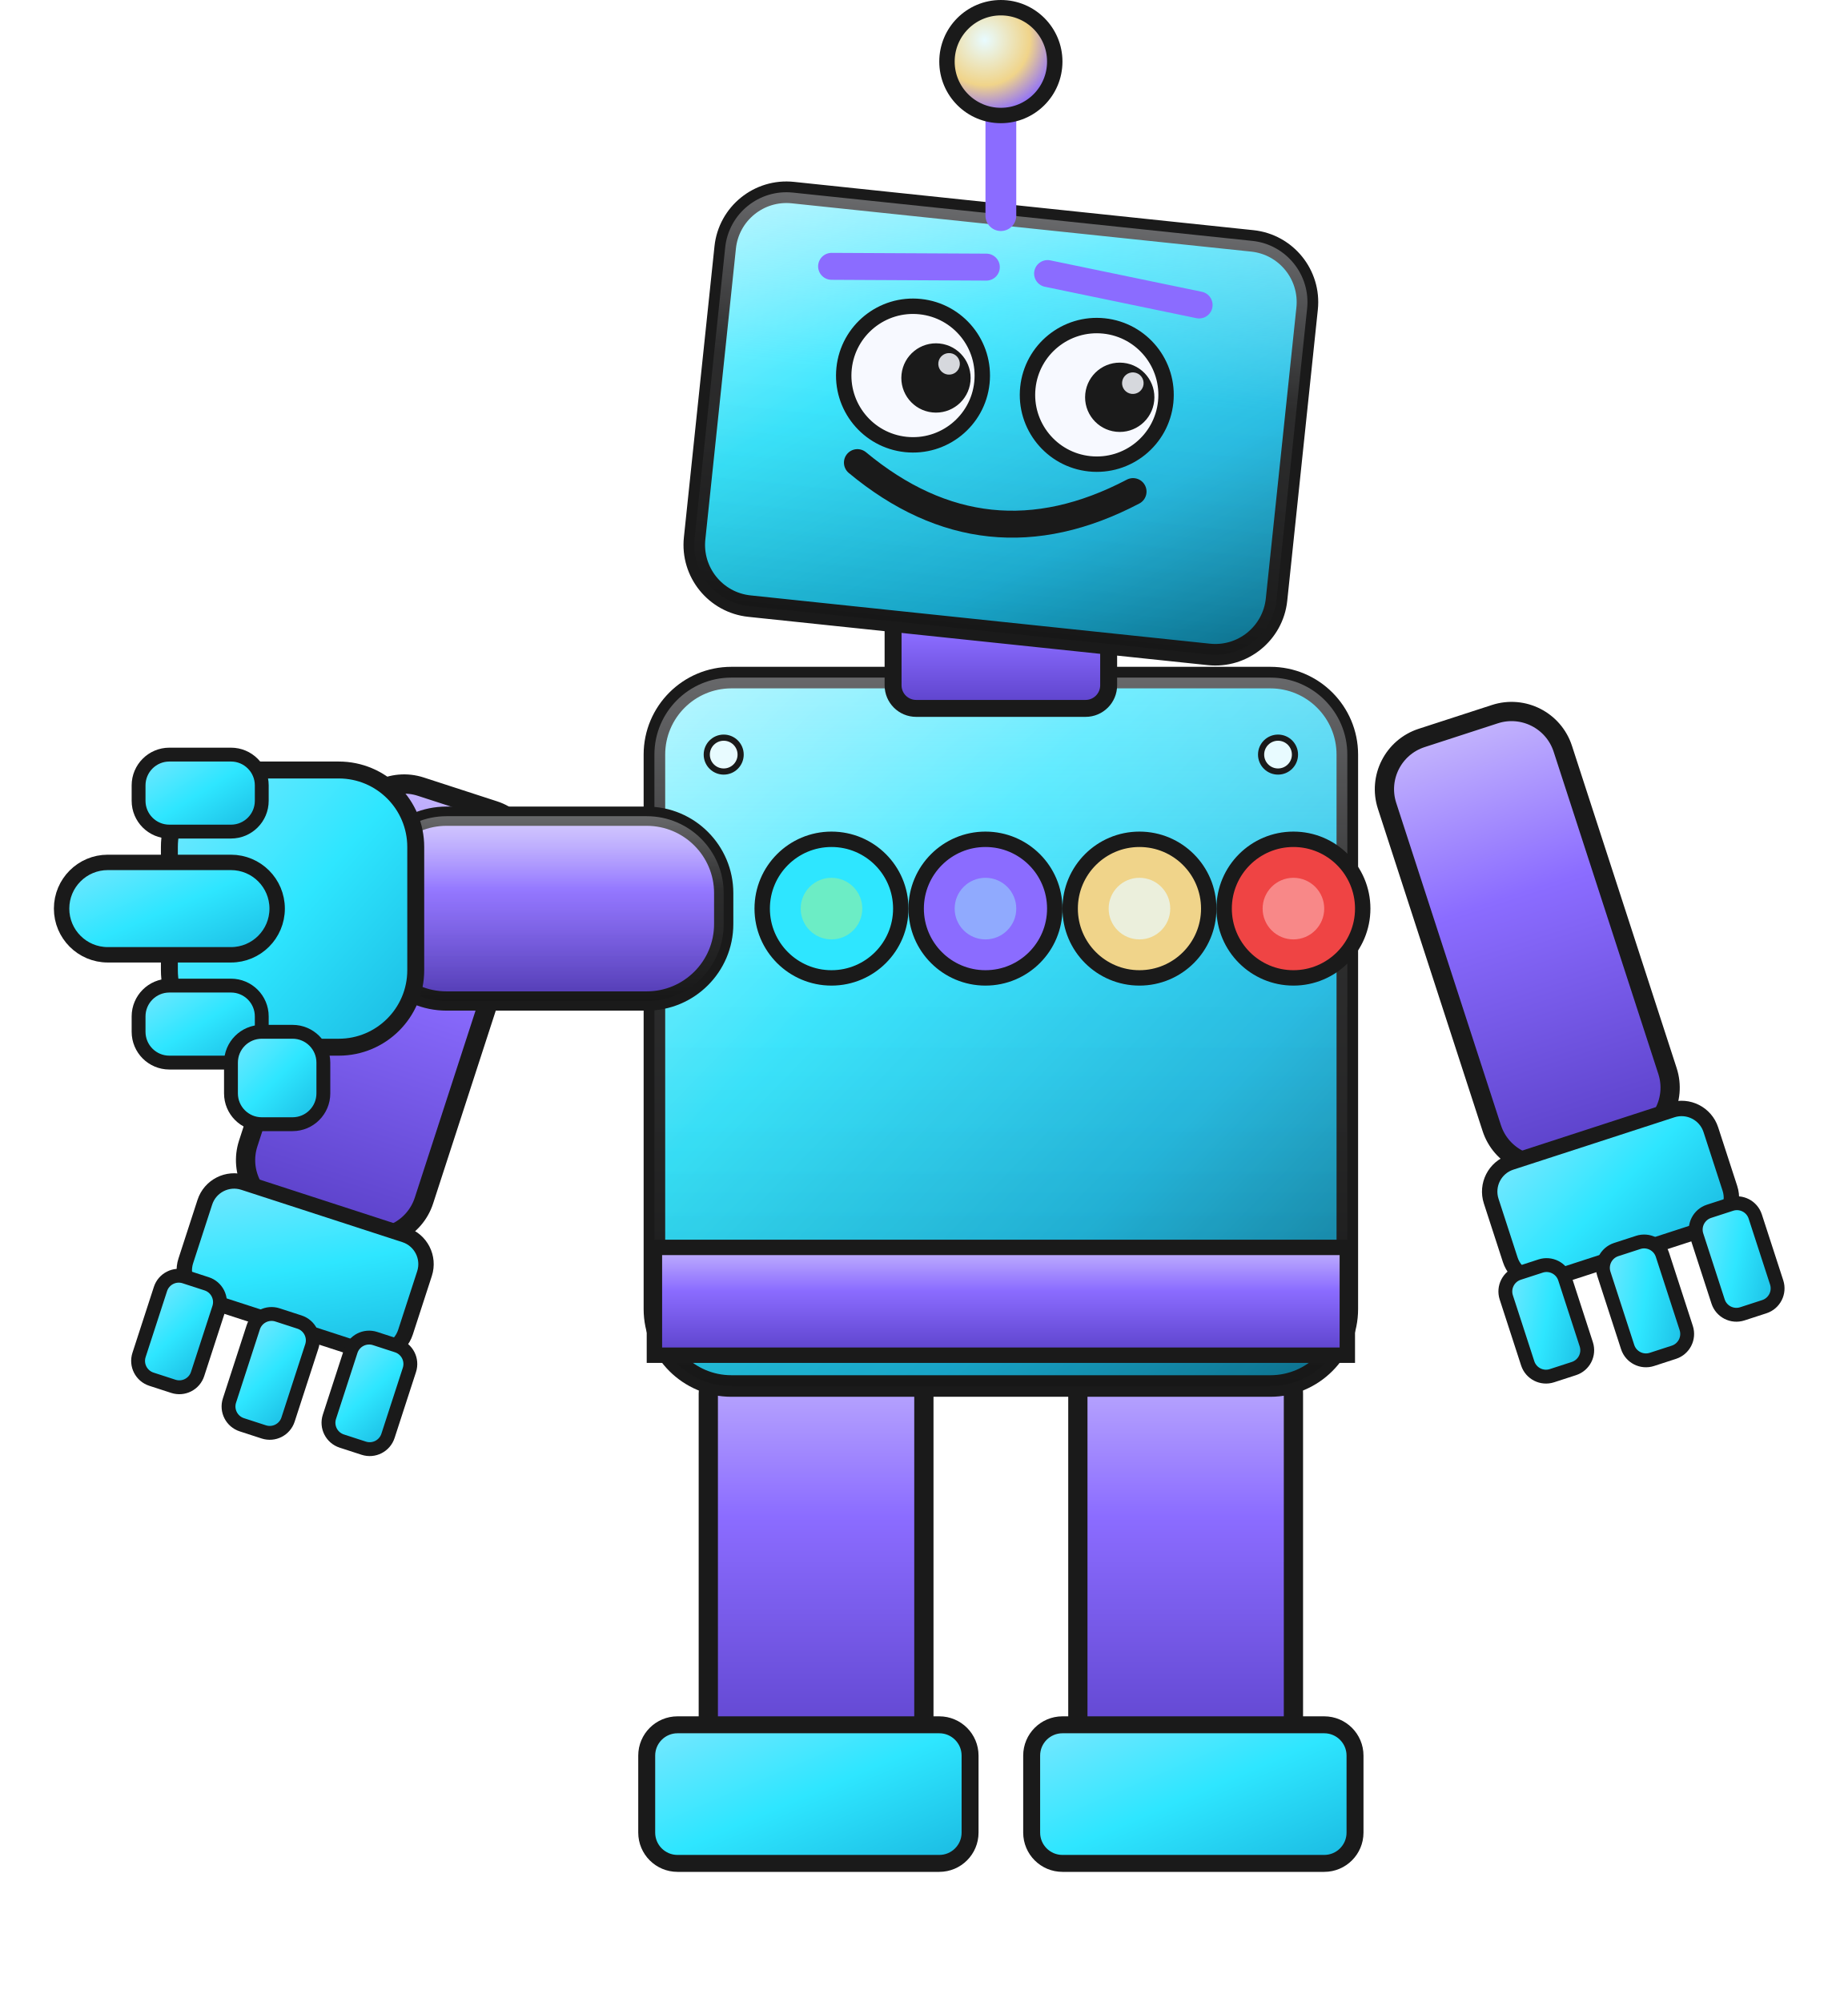
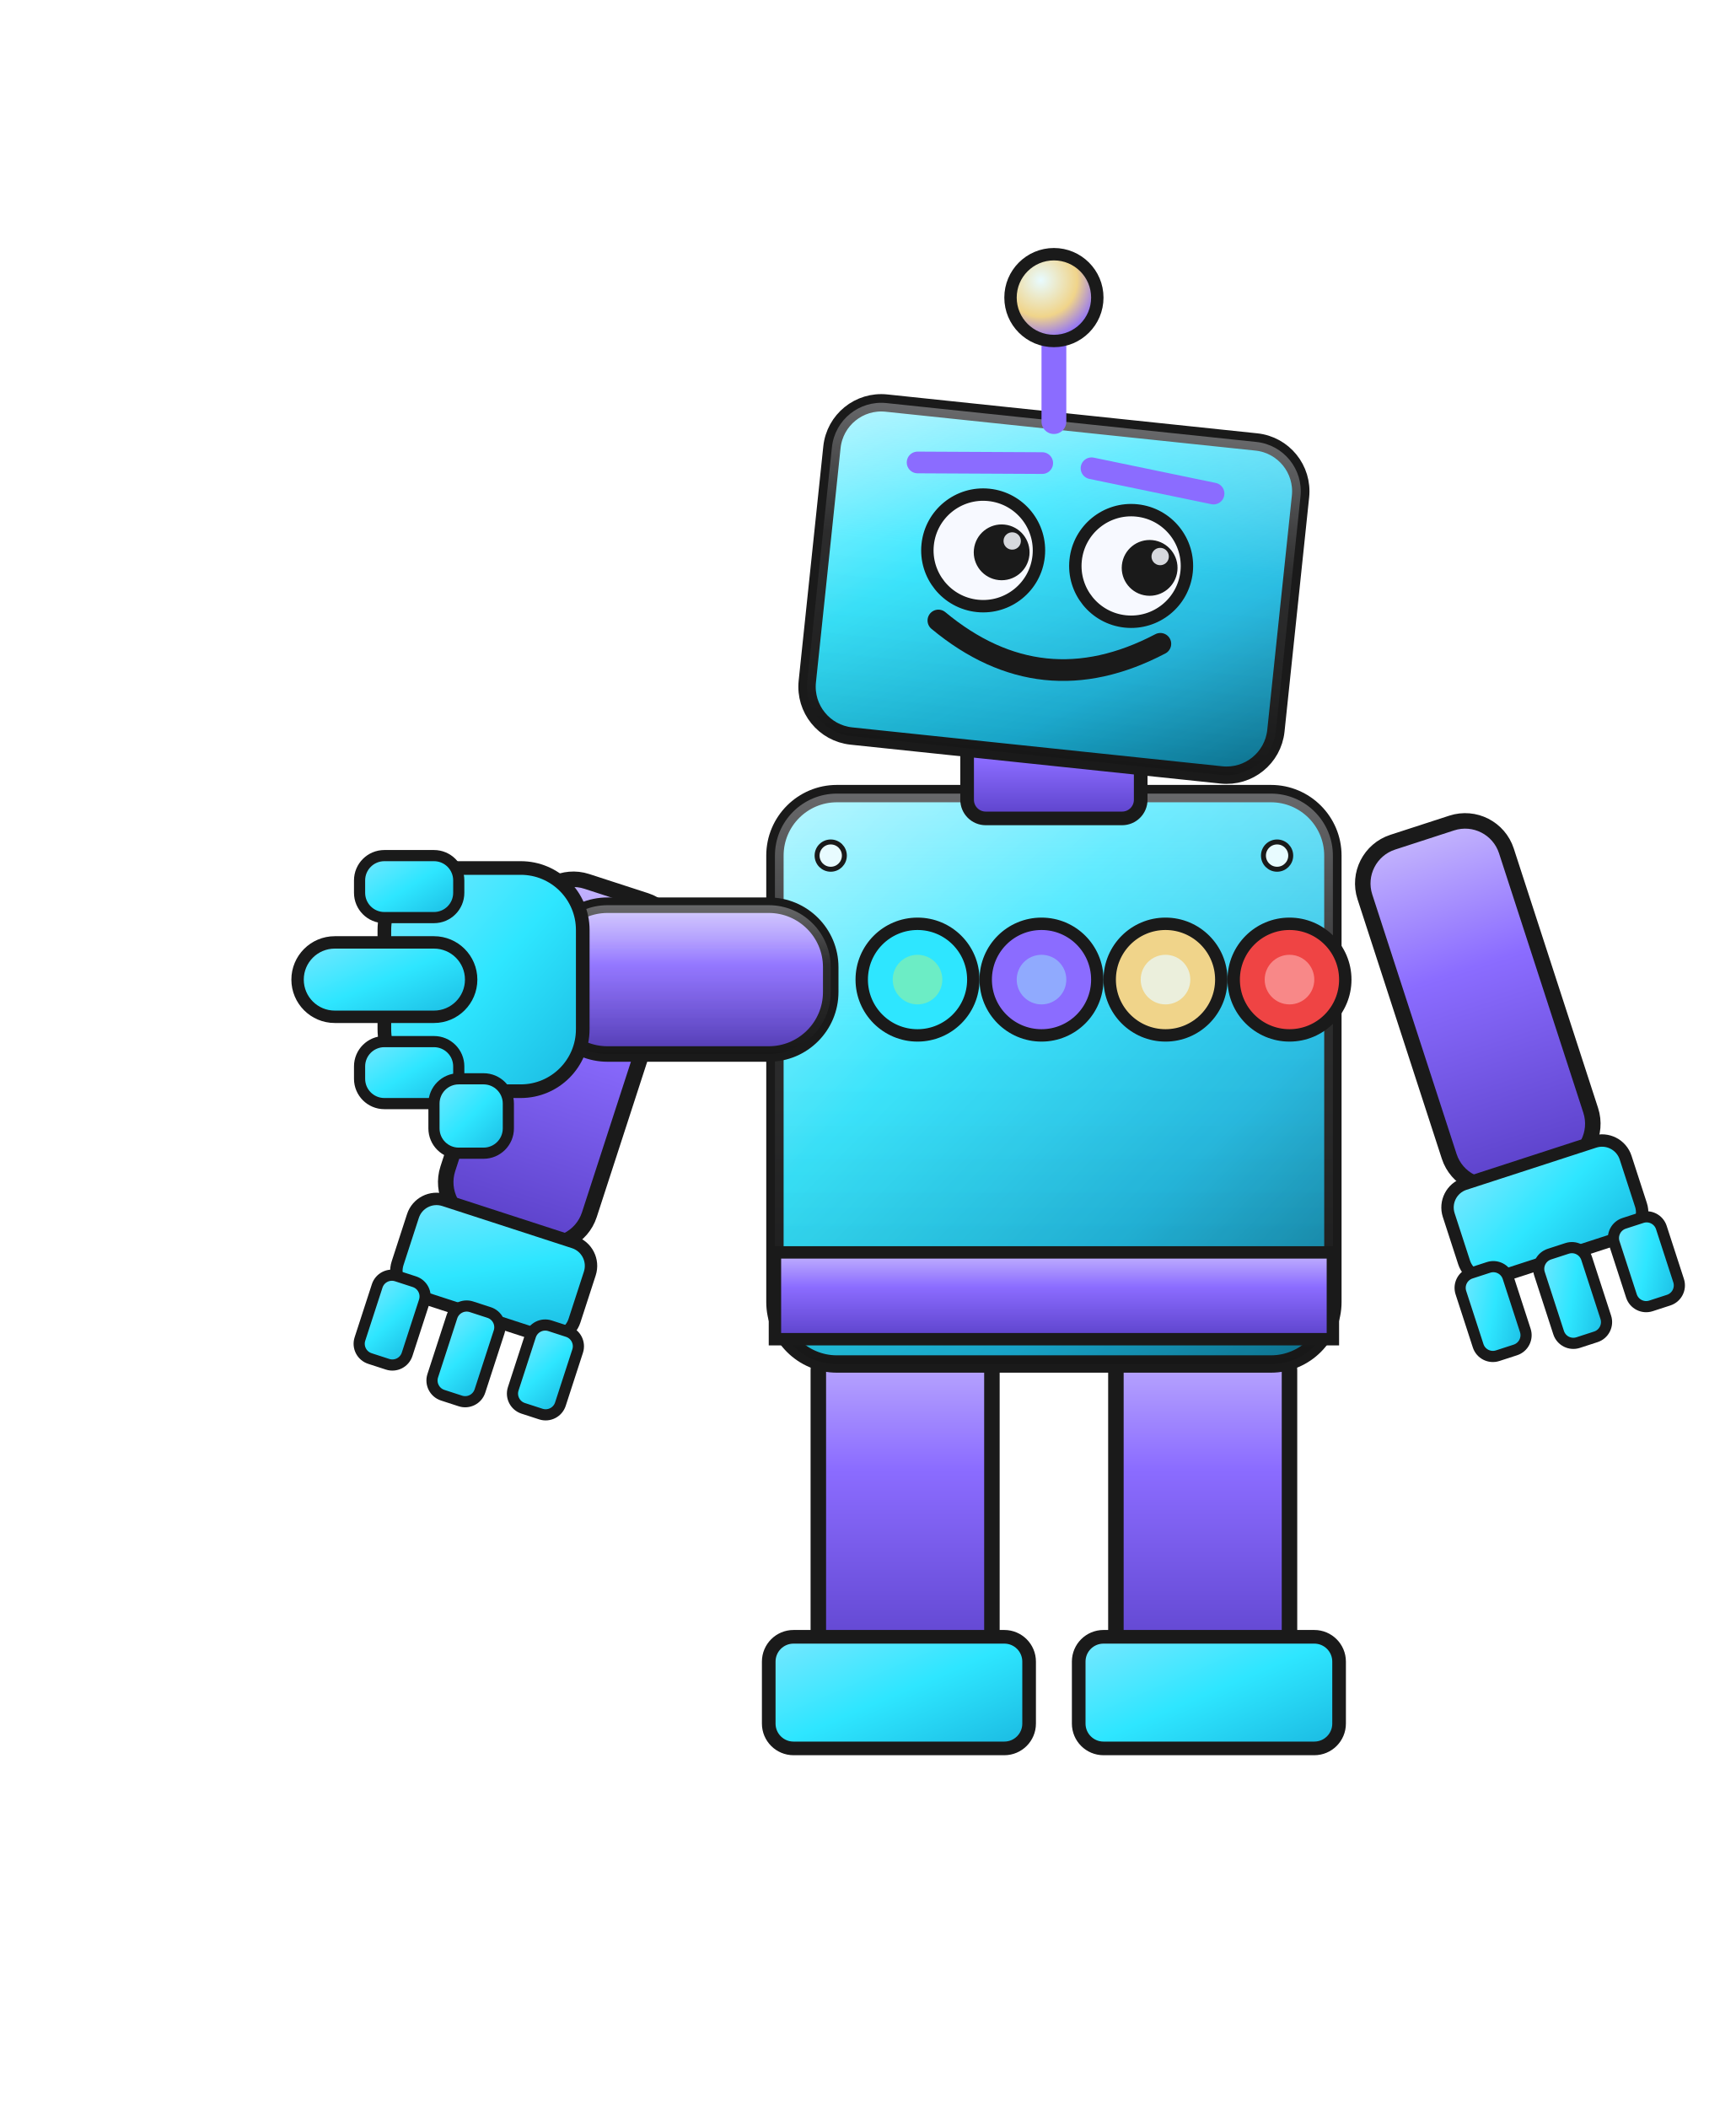
- <svg xmlns="http://www.w3.org/2000/svg" overflow="visible" viewBox="0 0 240 260" fill="none" role="img" aria-label="BertyBot pointing">
+ <svg xmlns="http://www.w3.org/2000/svg" viewBox="-40 -40 280 340" overflow="visible" fill="none" role="img" aria-label="BertyBot pointing">
  <defs>
    <linearGradient id="ptBody" x1="0%" y1="0%" x2="100%" y2="100%">
      <stop offset="0%" stop-color="#9af4ff" />
      <stop offset="35%" stop-color="#2ee6ff" />
      <stop offset="70%" stop-color="#1ab8e0" />
      <stop offset="100%" stop-color="#0d7a9a" />
    </linearGradient>
    <linearGradient id="ptRed" x1="0%" y1="0%" x2="0%" y2="100%">
      <stop offset="0%" stop-color="#c4b5fd" />
      <stop offset="40%" stop-color="#8b6cff" />
      <stop offset="100%" stop-color="#5b41c9" />
    </linearGradient>
    <linearGradient id="ptHand" x1="0%" y1="0%" x2="100%" y2="100%">
      <stop offset="0%" stop-color="#7ae8ff" />
      <stop offset="50%" stop-color="#2ee6ff" />
      <stop offset="100%" stop-color="#1ab8e0" />
    </linearGradient>
    <linearGradient id="ptShine" x1="0%" y1="0%" x2="0%" y2="100%">
      <stop offset="0%" stop-color="#f7f9ff" stop-opacity="0.35" />
      <stop offset="40%" stop-color="#f7f9ff" stop-opacity="0.08" />
      <stop offset="100%" stop-color="#000" stop-opacity="0.12" />
    </linearGradient>
    <radialGradient id="ptAnt" cx="35%" cy="30%" r="70%">
      <stop offset="0%" stop-color="#e8fbff" />
      <stop offset="60%" stop-color="#f0d48a" />
      <stop offset="100%" stop-color="#8b6cff" />
    </radialGradient>
  </defs>
  <g>
    <rect x="92" y="175" width="28" height="55" rx="6" fill="url(#ptRed)" stroke="#1a1a1a" stroke-width="2.5" />
    <rect x="140" y="175" width="28" height="55" rx="6" fill="url(#ptRed)" stroke="#1a1a1a" stroke-width="2.5" />
    <rect x="84" y="224" width="42" height="18" rx="4" fill="url(#ptHand)" stroke="#1a1a1a" stroke-width="2.2" />
    <rect x="134" y="224" width="42" height="18" rx="4" fill="url(#ptHand)" stroke="#1a1a1a" stroke-width="2.2" />
  </g>
  <g transform="translate(48,100) rotate(18)">
    <rect x="0" y="0" width="24" height="58" rx="7" fill="url(#ptRed)" stroke="#1a1a1a" stroke-width="2.5" />
    <g data-berty-hand="left" transform="translate(-3,56)">
      <rect x="0" y="0" width="30" height="16" rx="4" fill="url(#ptHand)" stroke="#1a1a1a" stroke-width="2" />
      <rect x="-2" y="14" width="8" height="14" rx="2.5" fill="url(#ptHand)" stroke="#1a1a1a" stroke-width="1.8" />
      <rect x="11" y="15" width="8" height="15" rx="2.5" fill="url(#ptHand)" stroke="#1a1a1a" stroke-width="1.8" />
      <rect x="24" y="14" width="8" height="14" rx="2.5" fill="url(#ptHand)" stroke="#1a1a1a" stroke-width="1.8" />
    </g>
  </g>
  <g transform="translate(178,98) rotate(-18)">
    <rect x="0" y="0" width="24" height="58" rx="7" fill="url(#ptRed)" stroke="#1a1a1a" stroke-width="2.5" />
    <g data-berty-hand="claw" transform="translate(-3,56)">
      <rect x="0" y="0" width="30" height="16" rx="4" fill="url(#ptHand)" stroke="#1a1a1a" stroke-width="2" />
      <rect x="-2" y="14" width="8" height="14" rx="2.5" fill="url(#ptHand)" stroke="#1a1a1a" stroke-width="1.8" />
      <rect x="11" y="15" width="8" height="15" rx="2.5" fill="url(#ptHand)" stroke="#1a1a1a" stroke-width="1.8" />
      <rect x="24" y="14" width="8" height="14" rx="2.5" fill="url(#ptHand)" stroke="#1a1a1a" stroke-width="1.8" />
    </g>
  </g>
  <g>
    <rect x="85" y="88" width="90" height="92" rx="10" fill="url(#ptBody)" stroke="#1a1a1a" stroke-width="2.8" />
    <rect x="85" y="88" width="90" height="92" rx="10" fill="url(#ptShine)" />
    <rect x="85" y="162" width="90" height="14" fill="url(#ptRed)" stroke="#1a1a1a" stroke-width="2" />
    <circle cx="94" cy="98" r="2.2" fill="#e8fbff" stroke="#1a1a1a" stroke-width="0.8" />
    <circle cx="166" cy="98" r="2.2" fill="#e8fbff" stroke="#1a1a1a" stroke-width="0.8" />
    <circle cx="108" cy="118" r="9" fill="#2ee6ff" stroke="#1a1a1a" stroke-width="2" />
    <circle cx="108" cy="118" r="4" fill="#86efac" opacity="0.7" />
    <circle cx="128" cy="118" r="9" fill="#8b6cff" stroke="#1a1a1a" stroke-width="2" />
    <circle cx="128" cy="118" r="4" fill="#93c5fd" opacity="0.7" />
    <circle cx="148" cy="118" r="9" fill="#f0d48a" stroke="#1a1a1a" stroke-width="2" />
    <circle cx="148" cy="118" r="4" fill="#e8fbff" opacity="0.7" />
    <circle cx="168" cy="118" r="9" fill="#ef4444" stroke="#1a1a1a" stroke-width="2" />
    <circle cx="168" cy="118" r="4" fill="#fca5a5" opacity="0.7" />
  </g>
  <rect x="116" y="76" width="28" height="16" rx="3" fill="url(#ptRed)" stroke="#1a1a1a" stroke-width="2.2" />
  <g transform="rotate(6 130 55)">
    <rect x="92" y="28" width="76" height="54" rx="8" fill="url(#ptBody)" stroke="#1a1a1a" stroke-width="2.8" />
    <rect x="92" y="28" width="76" height="54" rx="8" fill="url(#ptShine)" />
    <circle cx="118" cy="50" r="9" fill="#f7f9ff" stroke="#1a1a1a" stroke-width="2" />
    <circle cx="142" cy="50" r="9" fill="#f7f9ff" stroke="#1a1a1a" stroke-width="2" />
    <circle cx="121" cy="50" r="4.5" fill="#1a1a1a" />
    <circle cx="145" cy="50" r="4.5" fill="#1a1a1a" />
    <circle cx="122.5" cy="48" r="1.4" fill="#f7f9ff" opacity="0.85" />
    <circle cx="146.5" cy="48" r="1.4" fill="#f7f9ff" opacity="0.85" />
    <path d="M106 37 L126 35" stroke="#8b6cff" stroke-width="3.5" stroke-linecap="round" />
    <path d="M134 35 L154 37" stroke="#8b6cff" stroke-width="3.5" stroke-linecap="round" />
    <path d="M112 62 Q130 74 148 62" fill="none" stroke="#1a1a1a" stroke-width="3.5" stroke-linecap="round" />
  </g>
  <line x1="130" y1="28" x2="130" y2="12" stroke="#8b6cff" stroke-width="4" stroke-linecap="round" />
  <circle cx="130" cy="8" r="7" fill="url(#ptAnt)" stroke="#1a1a1a" stroke-width="2" />
  <g>
    <rect x="48" y="106" width="46" height="24" rx="10" fill="url(#ptRed)" stroke="#1a1a1a" stroke-width="2.5" />
    <rect x="48" y="106" width="46" height="24" rx="10" fill="url(#ptShine)" />
    <rect x="22" y="100" width="32" height="36" rx="10" fill="url(#ptHand)" stroke="#1a1a1a" stroke-width="2.2" />
    <rect x="8" y="112" width="28" height="12" rx="6" fill="url(#ptHand)" stroke="#1a1a1a" stroke-width="2" />
    <rect x="18" y="98" width="16" height="10" rx="4" fill="url(#ptHand)" stroke="#1a1a1a" stroke-width="1.8" />
    <rect x="18" y="128" width="16" height="10" rx="4" fill="url(#ptHand)" stroke="#1a1a1a" stroke-width="1.8" />
    <rect x="30" y="134" width="12" height="12" rx="4" fill="url(#ptHand)" stroke="#1a1a1a" stroke-width="1.8" />
  </g>
</svg>
